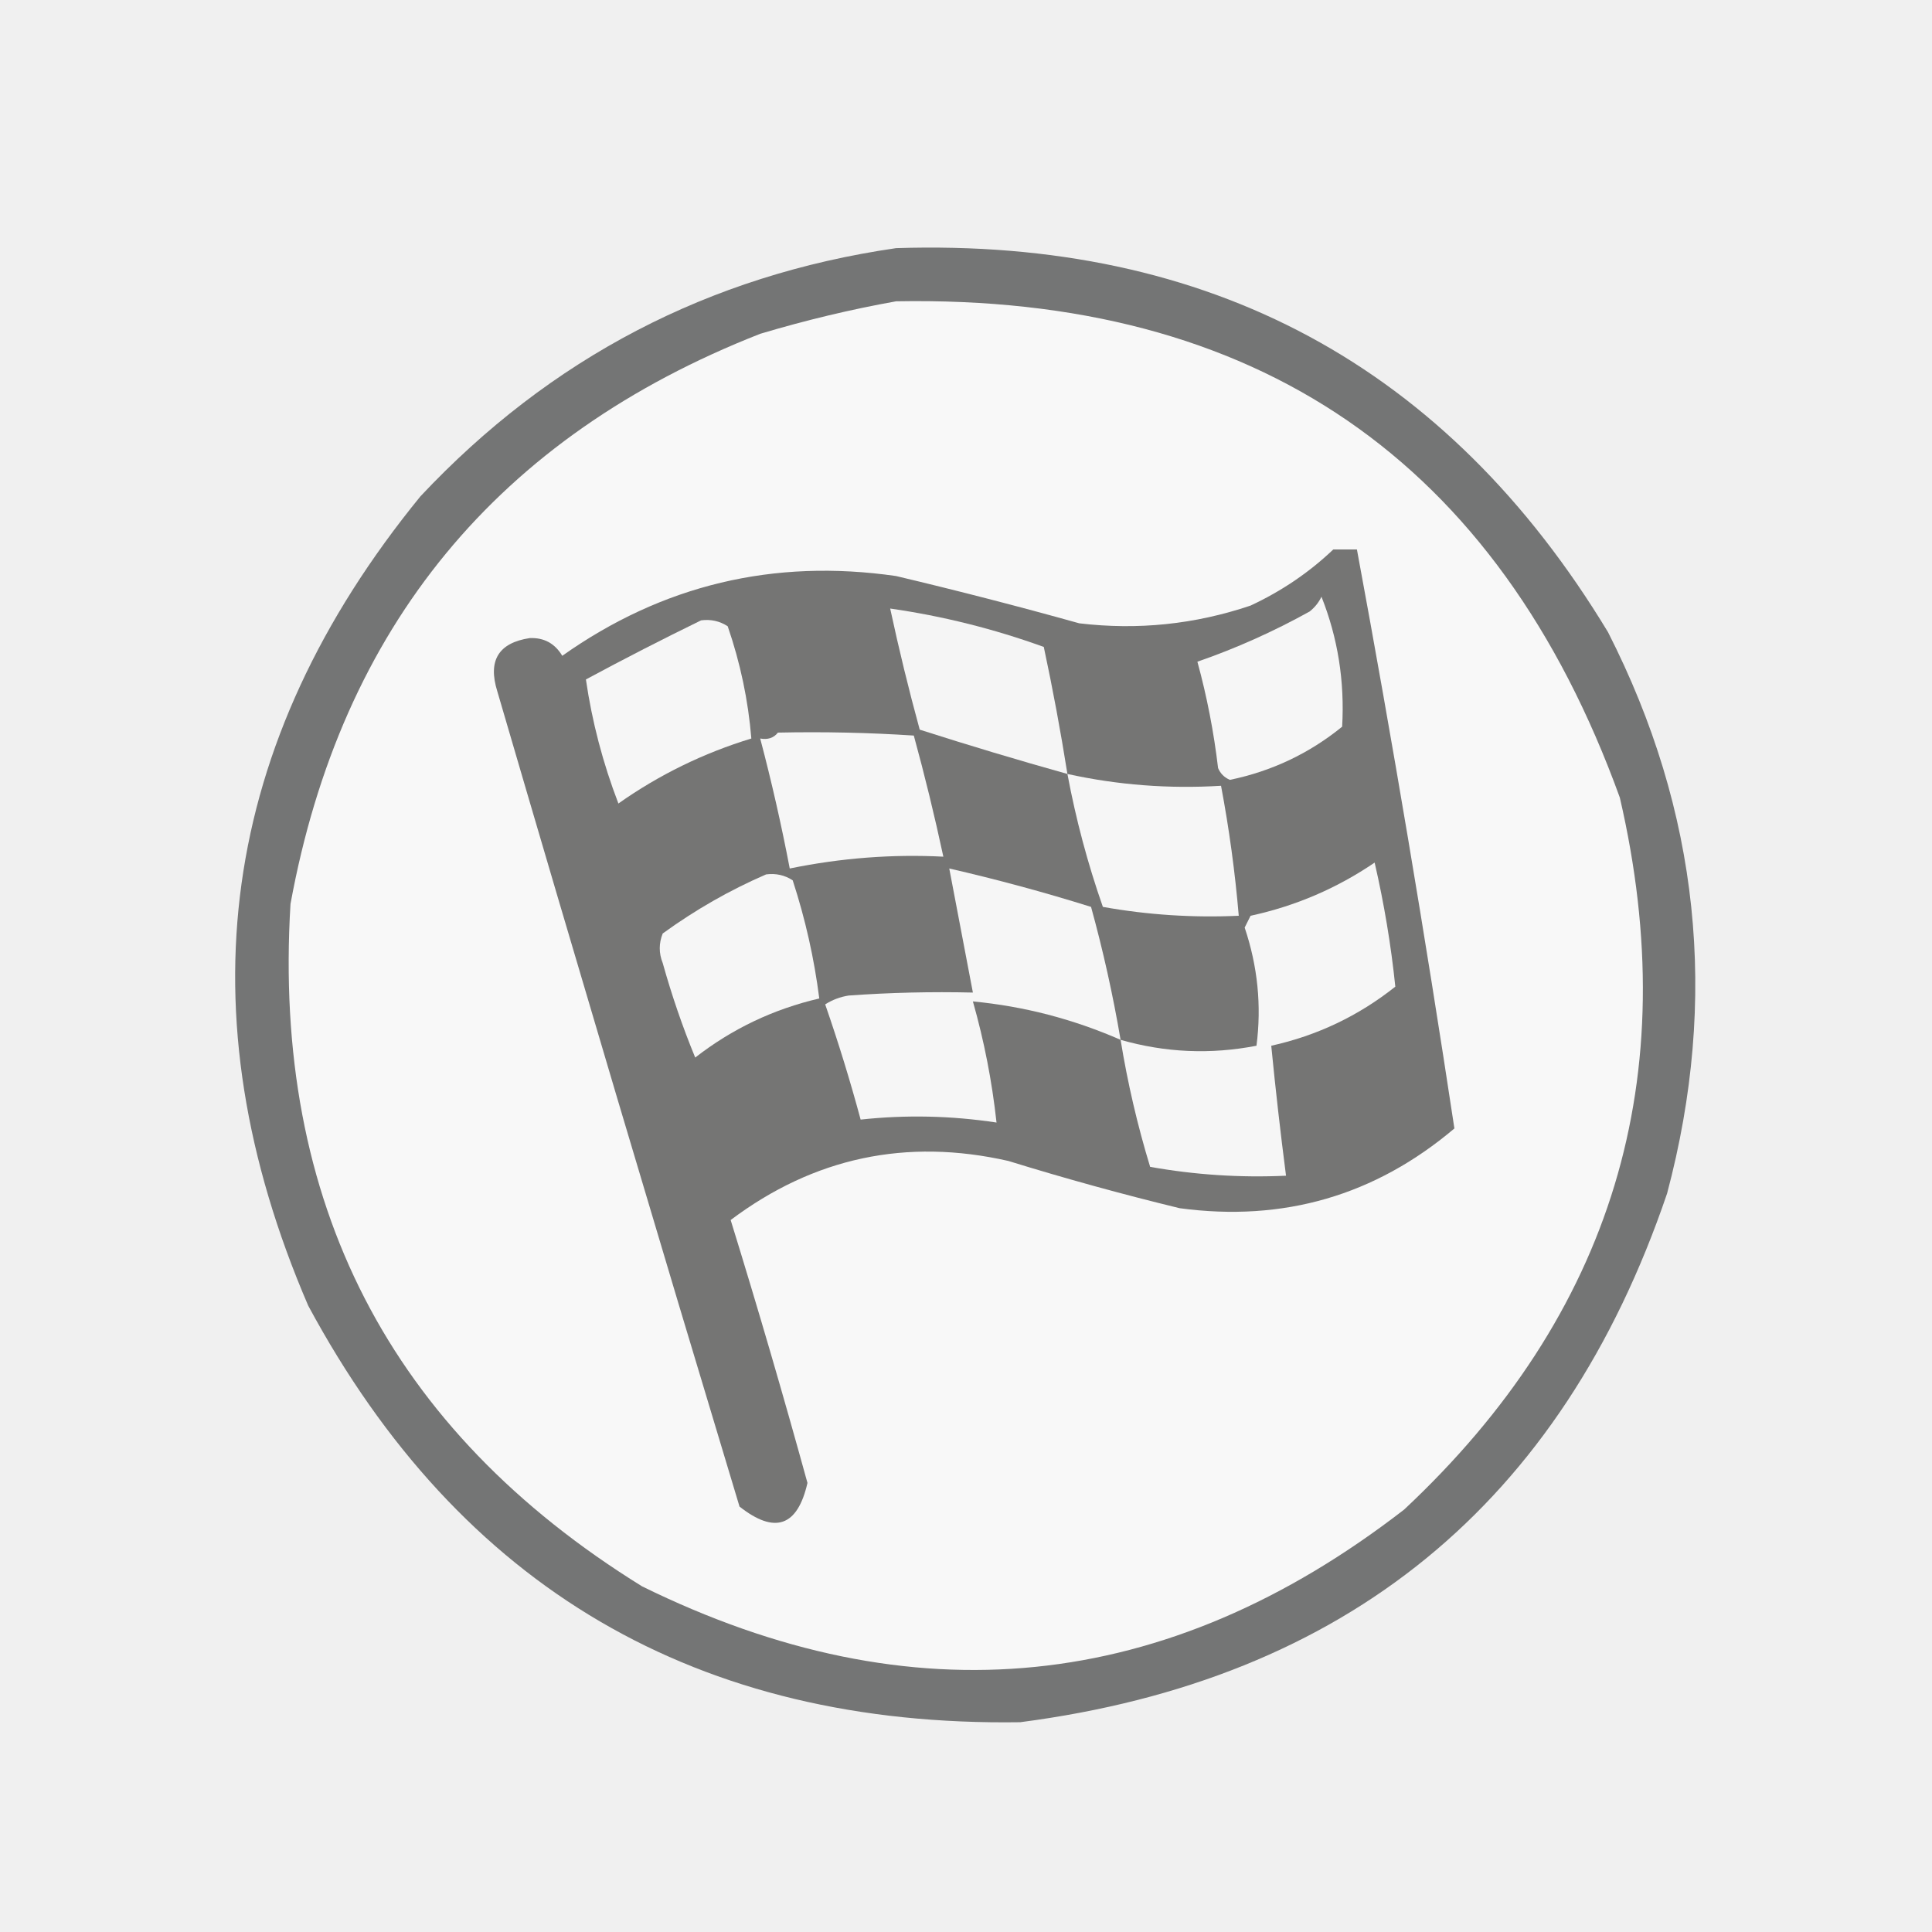
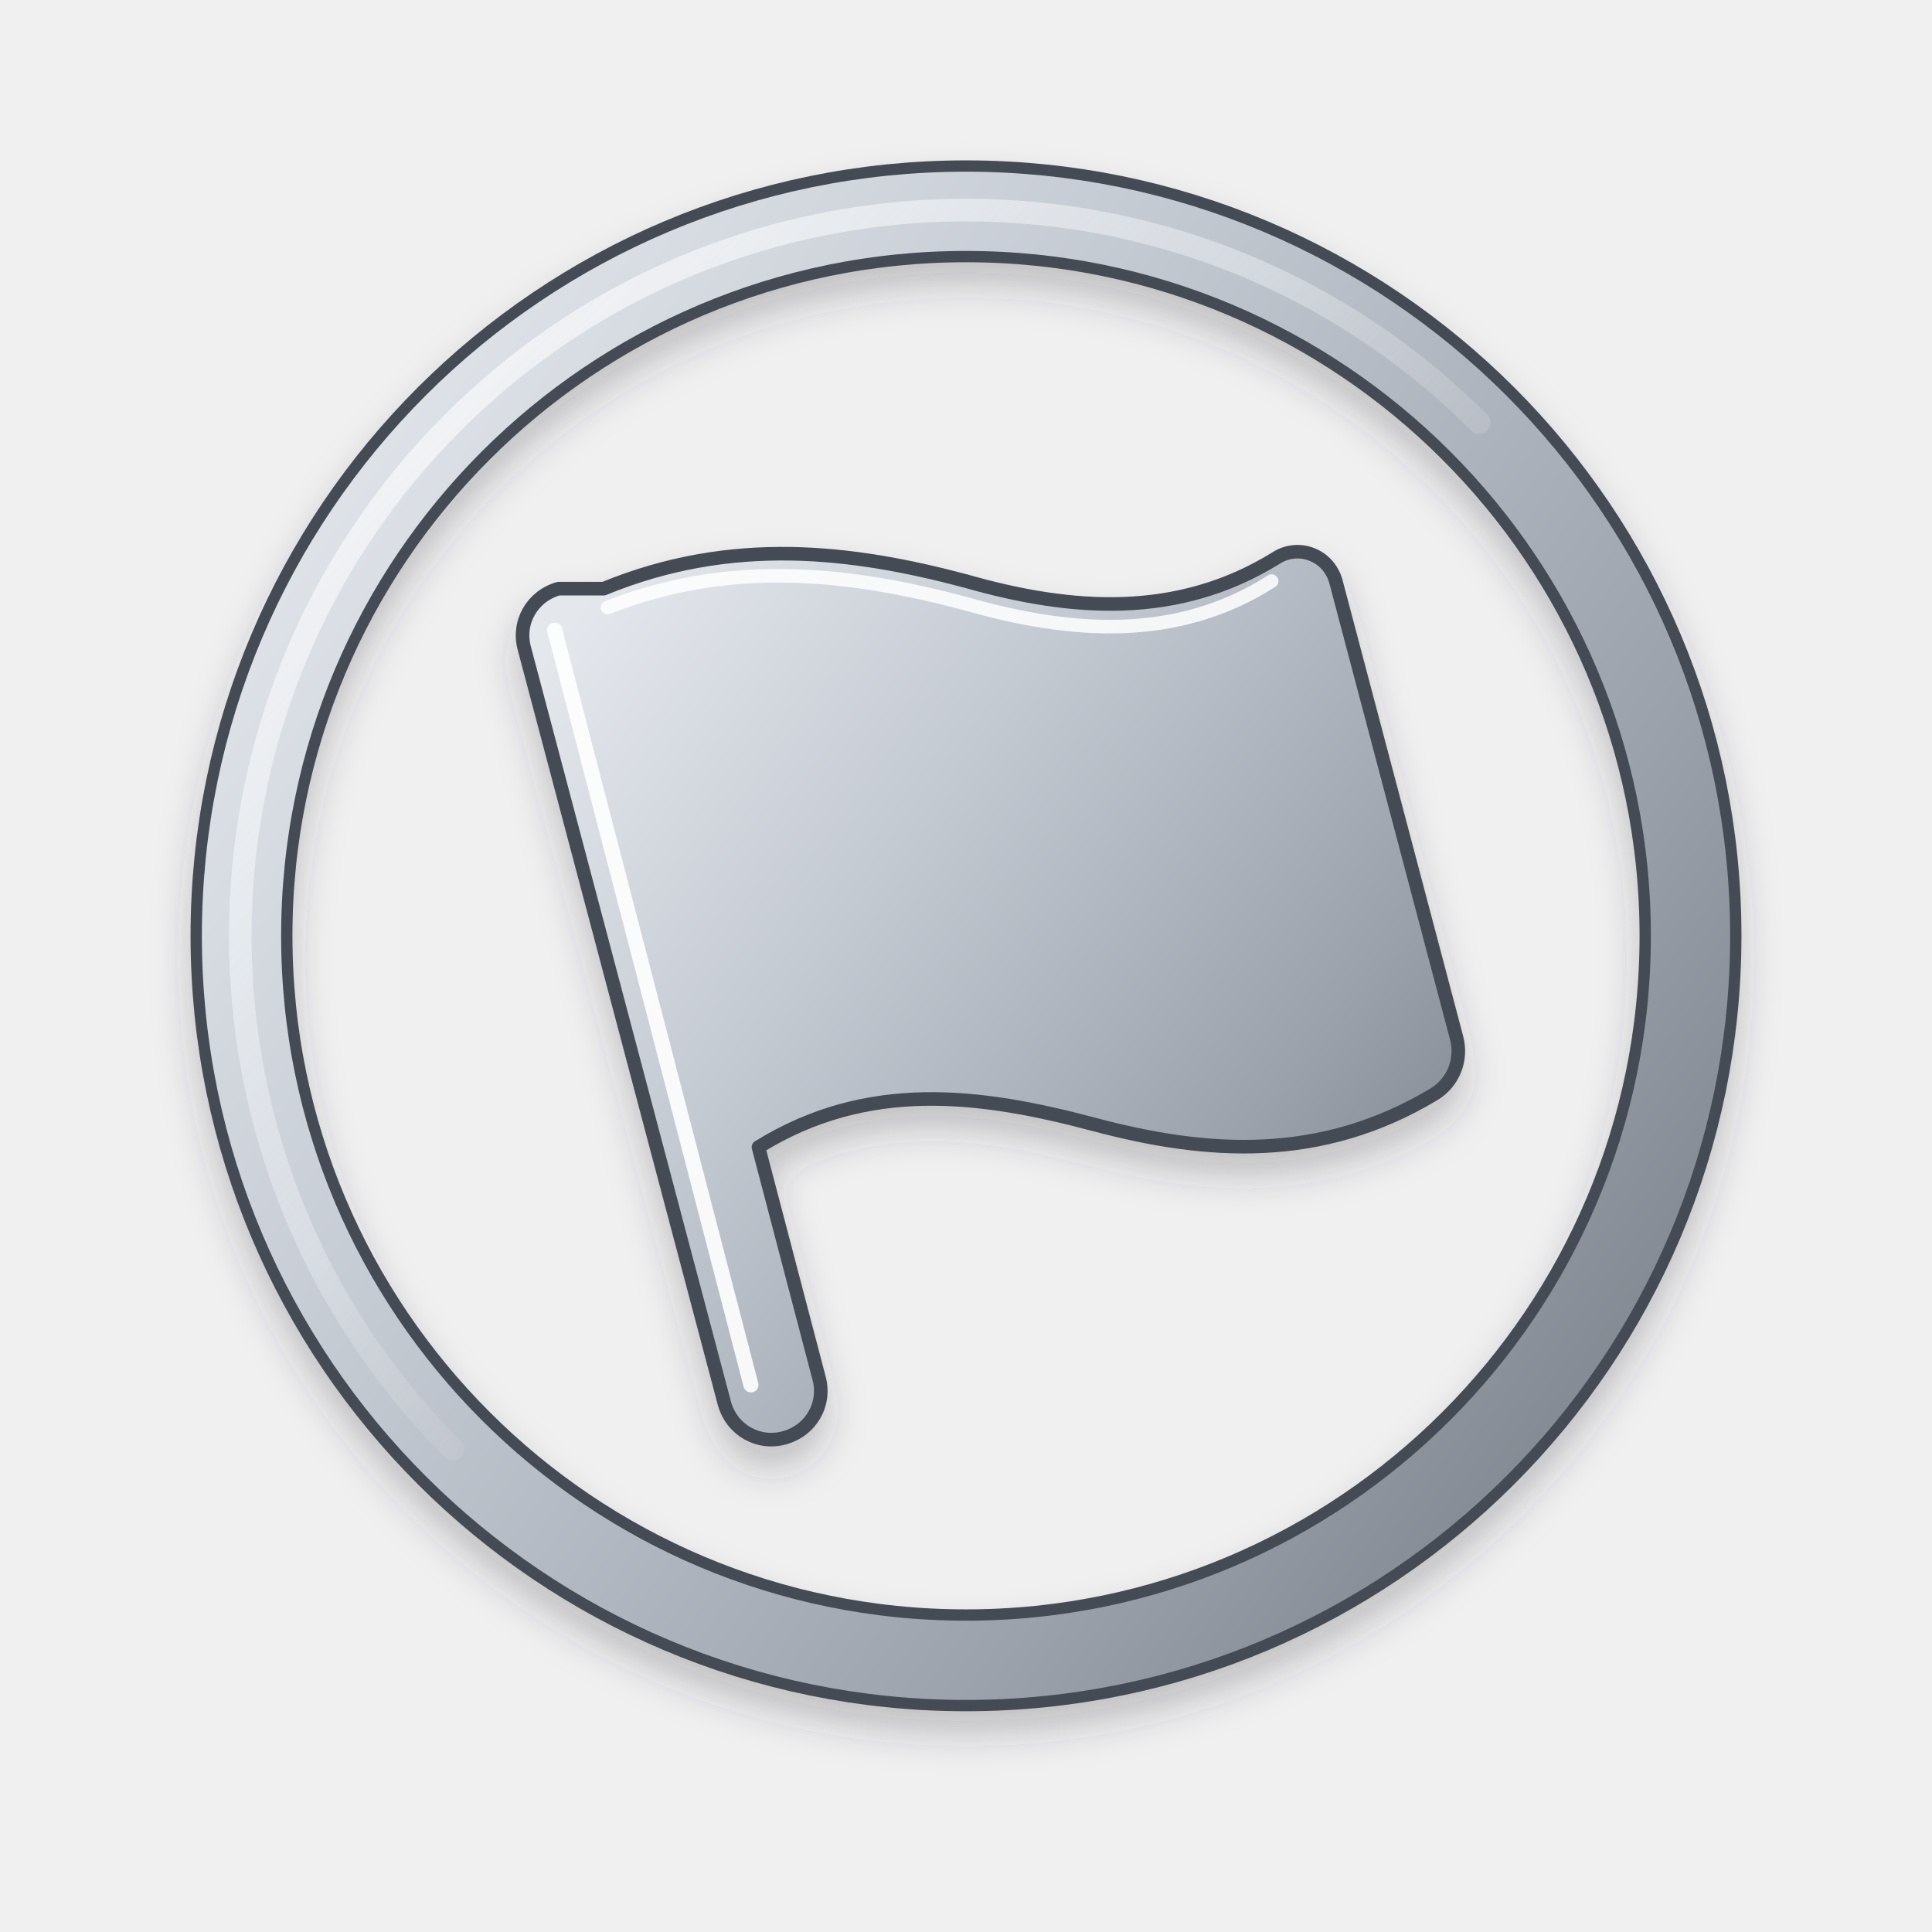
- <svg xmlns="http://www.w3.org/2000/svg" width="96mm" height="96mm" viewBox="0 0 96 96" version="1.1" id="svg1">
-   <defs id="defs1" />
-   <g id="layer1">
-     <g id="g98" style="clip-rule:evenodd;fill-rule:evenodd;image-rendering:optimizeQuality;shape-rendering:geometricPrecision;text-rendering:geometricPrecision" transform="matrix(0.2935717,0,0,0.2935717,-212.2025,-111.4106)">
-       <path style="opacity:1" fill="#747575" d="m 874.5,421.5 c 53.096,-1.711 93.263,19.956 120.5,65 15.45,30.33 18.78,61.996 10,95 -17.853,52.509 -54.353,82.343 -109.5,89.5 -54.594,0.798 -94.761,-22.702 -120.5,-70.5 -21.377,-49.631 -15.044,-95.297 19,-137 21.972,-23.402 48.805,-37.402 80.5,-42 z" id="path98" />
-     </g>
-     <g id="g99" style="clip-rule:evenodd;fill-rule:evenodd;image-rendering:optimizeQuality;shape-rendering:geometricPrecision;text-rendering:geometricPrecision" transform="matrix(0.2935717,0,0,0.2935717,-212.2025,-111.4106)">
-       <path style="opacity:1" fill="#f8f8f8" d="m 874.5,430.5 c 60.982,-1.111 101.815,26.889 122.5,84 10.97,47.293 -1.193,87.46 -36.5,120.5 -40.267,31.18 -83.267,35.513 -129,13 -42.738,-26.458 -62.571,-64.958 -59.5,-115.5 8.586,-46.92 35.086,-79.086 79.5,-96.5 7.694,-2.3 15.36,-4.134 23,-5.5 z" id="path99" />
-     </g>
-     <g id="g119" style="clip-rule:evenodd;fill-rule:evenodd;image-rendering:optimizeQuality;shape-rendering:geometricPrecision;text-rendering:geometricPrecision" transform="matrix(0.2935717,0,0,0.2935717,-212.2025,-111.4106)">
-       <path style="opacity:1" fill="#757574" d="m 948.5,472.5 c 1.333,0 2.667,0 4,0 6.046,32.612 11.546,65.279 16.5,98 -13.43,11.363 -28.93,15.863 -46.5,13.5 -9.74,-2.368 -19.406,-5.034 -29,-8 -17.253,-3.911 -32.92,-0.578 -47,10 4.568,14.772 8.901,29.605 13,44.5 -1.686,7.381 -5.519,8.715 -11.5,4 -13.865,-45.93 -27.532,-91.93 -41,-138 -1.623,-5.196 0.21,-8.196 5.5,-9 2.412,-0.094 4.245,0.906 5.5,3 16.952,-11.994 35.786,-16.494 56.5,-13.5 10.384,2.461 20.718,5.128 31,8 9.901,1.183 19.567,0.183 29,-3 5.252,-2.448 9.919,-5.614 14,-9.5 z" id="path119" />
-     </g>
-     <g id="g120" style="clip-rule:evenodd;fill-rule:evenodd;image-rendering:optimizeQuality;shape-rendering:geometricPrecision;text-rendering:geometricPrecision" transform="matrix(0.2935717,0,0,0.2935717,-212.2025,-111.4106)">
-       <path style="opacity:1" fill="#f6f6f6" d="m 852.5,527.5 c 1.644,-0.214 3.144,0.12 4.5,1 2.135,6.539 3.635,13.206 4.5,20 -7.754,1.804 -14.754,5.137 -21,10 -2.131,-5.172 -3.965,-10.505 -5.5,-16 -0.667,-1.667 -0.667,-3.333 0,-5 5.521,-4.007 11.354,-7.34 17.5,-10 z" id="path120" />
-     </g>
-     <g id="g121" style="clip-rule:evenodd;fill-rule:evenodd;image-rendering:optimizeQuality;shape-rendering:geometricPrecision;text-rendering:geometricPrecision" transform="matrix(0.2935717,0,0,0.2935717,-212.2025,-111.4106)">
-       <path style="opacity:1" fill="#f6f6f6" d="m 903.5,510.5 c 8.499,1.874 17.166,2.54 26,2 1.373,7.277 2.373,14.611 3,22 -7.738,0.356 -15.405,-0.144 -23,-1.5 -2.566,-7.321 -4.566,-14.821 -6,-22.5 z" id="path121" />
-     </g>
-     <g id="g122" style="clip-rule:evenodd;fill-rule:evenodd;image-rendering:optimizeQuality;shape-rendering:geometricPrecision;text-rendering:geometricPrecision" transform="matrix(0.2935717,0,0,0.2935717,-212.2025,-111.4106)">
-       <path style="opacity:1" fill="#f6f6f6" d="m 854.5,503.5 c 7.674,-0.166 15.341,0 23,0.5 1.854,6.763 3.52,13.596 5,20.5 -8.648,-0.445 -17.314,0.222 -26,2 -1.414,-7.406 -3.081,-14.739 -5,-22 1.291,0.237 2.291,-0.096 3,-1 z" id="path122" />
-     </g>
-     <g id="g123" style="clip-rule:evenodd;fill-rule:evenodd;image-rendering:optimizeQuality;shape-rendering:geometricPrecision;text-rendering:geometricPrecision" transform="matrix(0.2935717,0,0,0.2935717,-212.2025,-111.4106)">
-       <path style="opacity:1" fill="#f6f6f6" d="m 841.5,484.5 c 1.644,-0.214 3.144,0.12 4.5,1 2.143,6.227 3.476,12.56 4,19 -8.099,2.466 -15.599,6.133 -22.5,11 -2.632,-6.864 -4.465,-13.864 -5.5,-21 6.514,-3.506 13.014,-6.839 19.5,-10 z" id="path123" />
-     </g>
-     <g id="g124" style="clip-rule:evenodd;fill-rule:evenodd;image-rendering:optimizeQuality;shape-rendering:geometricPrecision;text-rendering:geometricPrecision" transform="matrix(0.2935717,0,0,0.2935717,-212.2025,-111.4106)">
-       <path style="opacity:1" fill="#f6f6f6" d="m 946.5,480.5 c 2.773,6.973 3.939,14.307 3.5,22 -5.572,4.528 -11.906,7.528 -19,9 -0.945,-0.405 -1.612,-1.072 -2,-2 -0.72,-6.098 -1.886,-12.098 -3.5,-18 6.514,-2.254 12.848,-5.087 19,-8.5 0.881,-0.708 1.547,-1.542 2,-2.5 z" id="path124" />
-     </g>
-     <g id="g125" style="clip-rule:evenodd;fill-rule:evenodd;image-rendering:optimizeQuality;shape-rendering:geometricPrecision;text-rendering:geometricPrecision" transform="matrix(0.2935717,0,0,0.2935717,-212.2025,-111.4106)">
-       <path style="opacity:1" fill="#f5f5f5" d="m 903.5,510.5 c -8.372,-2.343 -16.705,-4.843 -25,-7.5 -1.858,-6.79 -3.524,-13.623 -5,-20.5 8.886,1.275 17.552,3.442 26,6.5 1.52,7.101 2.853,14.267 4,21.5 z" id="path125" />
-     </g>
-     <g id="g126" style="clip-rule:evenodd;fill-rule:evenodd;image-rendering:optimizeQuality;shape-rendering:geometricPrecision;text-rendering:geometricPrecision" transform="matrix(0.2935717,0,0,0.2935717,-212.2025,-111.4106)">
-       <path style="opacity:1" fill="#f6f6f6" d="m 912.5,555.5 c -8.028,-3.512 -16.361,-5.679 -25,-6.5 1.907,6.702 3.24,13.535 4,20.5 -7.672,-1.164 -15.339,-1.33 -23,-0.5 -1.763,-6.547 -3.763,-13.047 -6,-19.5 1.229,-0.781 2.562,-1.281 4,-1.5 6.992,-0.5 13.992,-0.666 21,-0.5 -1.335,-7.021 -2.669,-14.021 -4,-21 8.051,1.847 16.051,4.013 24,6.5 2.039,7.395 3.706,14.895 5,22.5 z" id="path126" />
-     </g>
-     <g id="g127" style="clip-rule:evenodd;fill-rule:evenodd;image-rendering:optimizeQuality;shape-rendering:geometricPrecision;text-rendering:geometricPrecision" transform="matrix(0.2935717,0,0,0.2935717,-212.2025,-111.4106)">
-       <path style="opacity:1" fill="#f6f6f6" d="m 912.5,555.5 c 7.575,2.171 15.242,2.504 23,1 0.877,-6.762 0.21,-13.429 -2,-20 0.333,-0.667 0.667,-1.333 1,-2 7.597,-1.642 14.597,-4.642 21,-9 1.608,6.983 2.775,13.983 3.5,21 -6.231,4.949 -13.231,8.282 -21,10 0.715,7.304 1.548,14.637 2.5,22 -7.738,0.356 -15.405,-0.144 -23,-1.5 -2.145,-7.03 -3.812,-14.197 -5,-21.5 z" id="path127" />
+ <svg xmlns="http://www.w3.org/2000/svg" viewBox="0 0 256 256" width="256" height="256">
+   <defs>
+     <linearGradient id="metallicSilver" x1="0%" y1="15%" x2="100%" y2="85%">
+       <stop offset="0%" stop-color="#E4E8ED" />
+       <stop offset="35%" stop-color="#C4CAD2" />
+       <stop offset="75%" stop-color="#9CA2AB" />
+       <stop offset="100%" stop-color="#7D838B" />
+     </linearGradient>
+     <linearGradient id="silverHighlight" x1="0%" y1="0%" x2="100%" y2="100%">
+       <stop offset="0%" stop-color="#FFFFFF" stop-opacity="0.95" />
+       <stop offset="45%" stop-color="#E4E8ED" stop-opacity="0.55" />
+       <stop offset="100%" stop-color="#7D838B" stop-opacity="0" />
+     </linearGradient>
+     <filter id="floatingShadowSilver" x="-20%" y="-20%" width="140%" height="145%">
+       <feDropShadow dx="0" dy="10" stdDeviation="7" flood-color="#1F242B" flood-opacity="0.38" />
+       <feDropShadow dx="0" dy="3" stdDeviation="2.5" flood-color="#2E353E" flood-opacity="0.25" />
+     </filter>
+   </defs>
+   <g filter="url(#floatingShadowSilver)">
+     <circle cx="128" cy="124" r="96" fill="none" stroke="#454B54" stroke-width="13.5" />
+     <circle cx="128" cy="124" r="96" fill="none" stroke="url(#metallicSilver)" stroke-width="10.5" />
+     <path d="M 60 192 A 96 96 0 0 1 196 56" fill="none" stroke="url(#silverHighlight)" stroke-width="3" stroke-linecap="round" />
+     <g transform="translate(2, -2)">
+       <path fill="url(#metallicSilver)" stroke="#454B54" stroke-width="1.8" stroke-linejoin="round" fill-rule="evenodd" d="         M 72 80         C 68.5 81, 66.5 84.5, 67.5 88         L 94 188         C 95 191.5, 98.5 193.5, 102 192.5         C 105.5 191.5, 107.5 188, 106.5 184.5         L 98.5 154         C 113 145, 128 147, 143 151         C 158 155, 173 156, 188 147         C 190.5 145.5, 191.8 142.5, 191 139.5         L 175 79         C 174 75.5, 170 74, 167 76         C 154 84, 140 83, 126 79         C 111 75, 95 73, 78 80         Z          /* 挖空方格：第1列第1格 (左上白格) */         M 82 88         C 91 84.5, 99 84.5, 107 86         L 111 101         C 103 99.5, 95 99.5, 86 103         Z          /* 挖空方格：第1列第3格 (中上白格) */         M 129 90.5         C 137 92.5, 145 93, 152 91.5         L 156 106.5         C 149 108, 141 107.5, 133 105.5         Z          /* 挖空方格：第2列第2格 (中左白格) */         M 111 101         C 118 102.5, 125 104, 133 105.5         L 137 121         C 129 119.5, 122 118, 115 116.5         Z          /* 挖空方格：第2列第4格 (右中白格) */         M 156 106.5         C 162 105, 167 102.5, 172 99         L 176 114.5         C 171 118, 166 120.5, 160 122         Z          /* 挖空方格：第3列第1格 (左下白格) */         M 90 118.5         C 99 115, 107 115, 115 116.5         L 119 132         C 111 130.5, 103 130.5, 94 134         Z          /* 挖空方格：第3列第3格 (中下白格) */         M 137 121         C 145 123, 153 123.5, 160 122         L 164 137.5         C 157 139, 149 138.5, 141 136.5         Z       " />
+       <path d="M 71.5 85.5 L 97.5 185.5" fill="none" stroke="#FFFFFF" stroke-width="2" stroke-linecap="round" stroke-opacity="0.9" />
+       <path d="M 78.5 82.5 C 95 76, 111 78, 126 82 C 140 86, 154 87, 166.5 79" fill="none" stroke="#FFFFFF" stroke-width="1.8" stroke-linecap="round" stroke-opacity="0.85" />
    </g>
  </g>
</svg>
